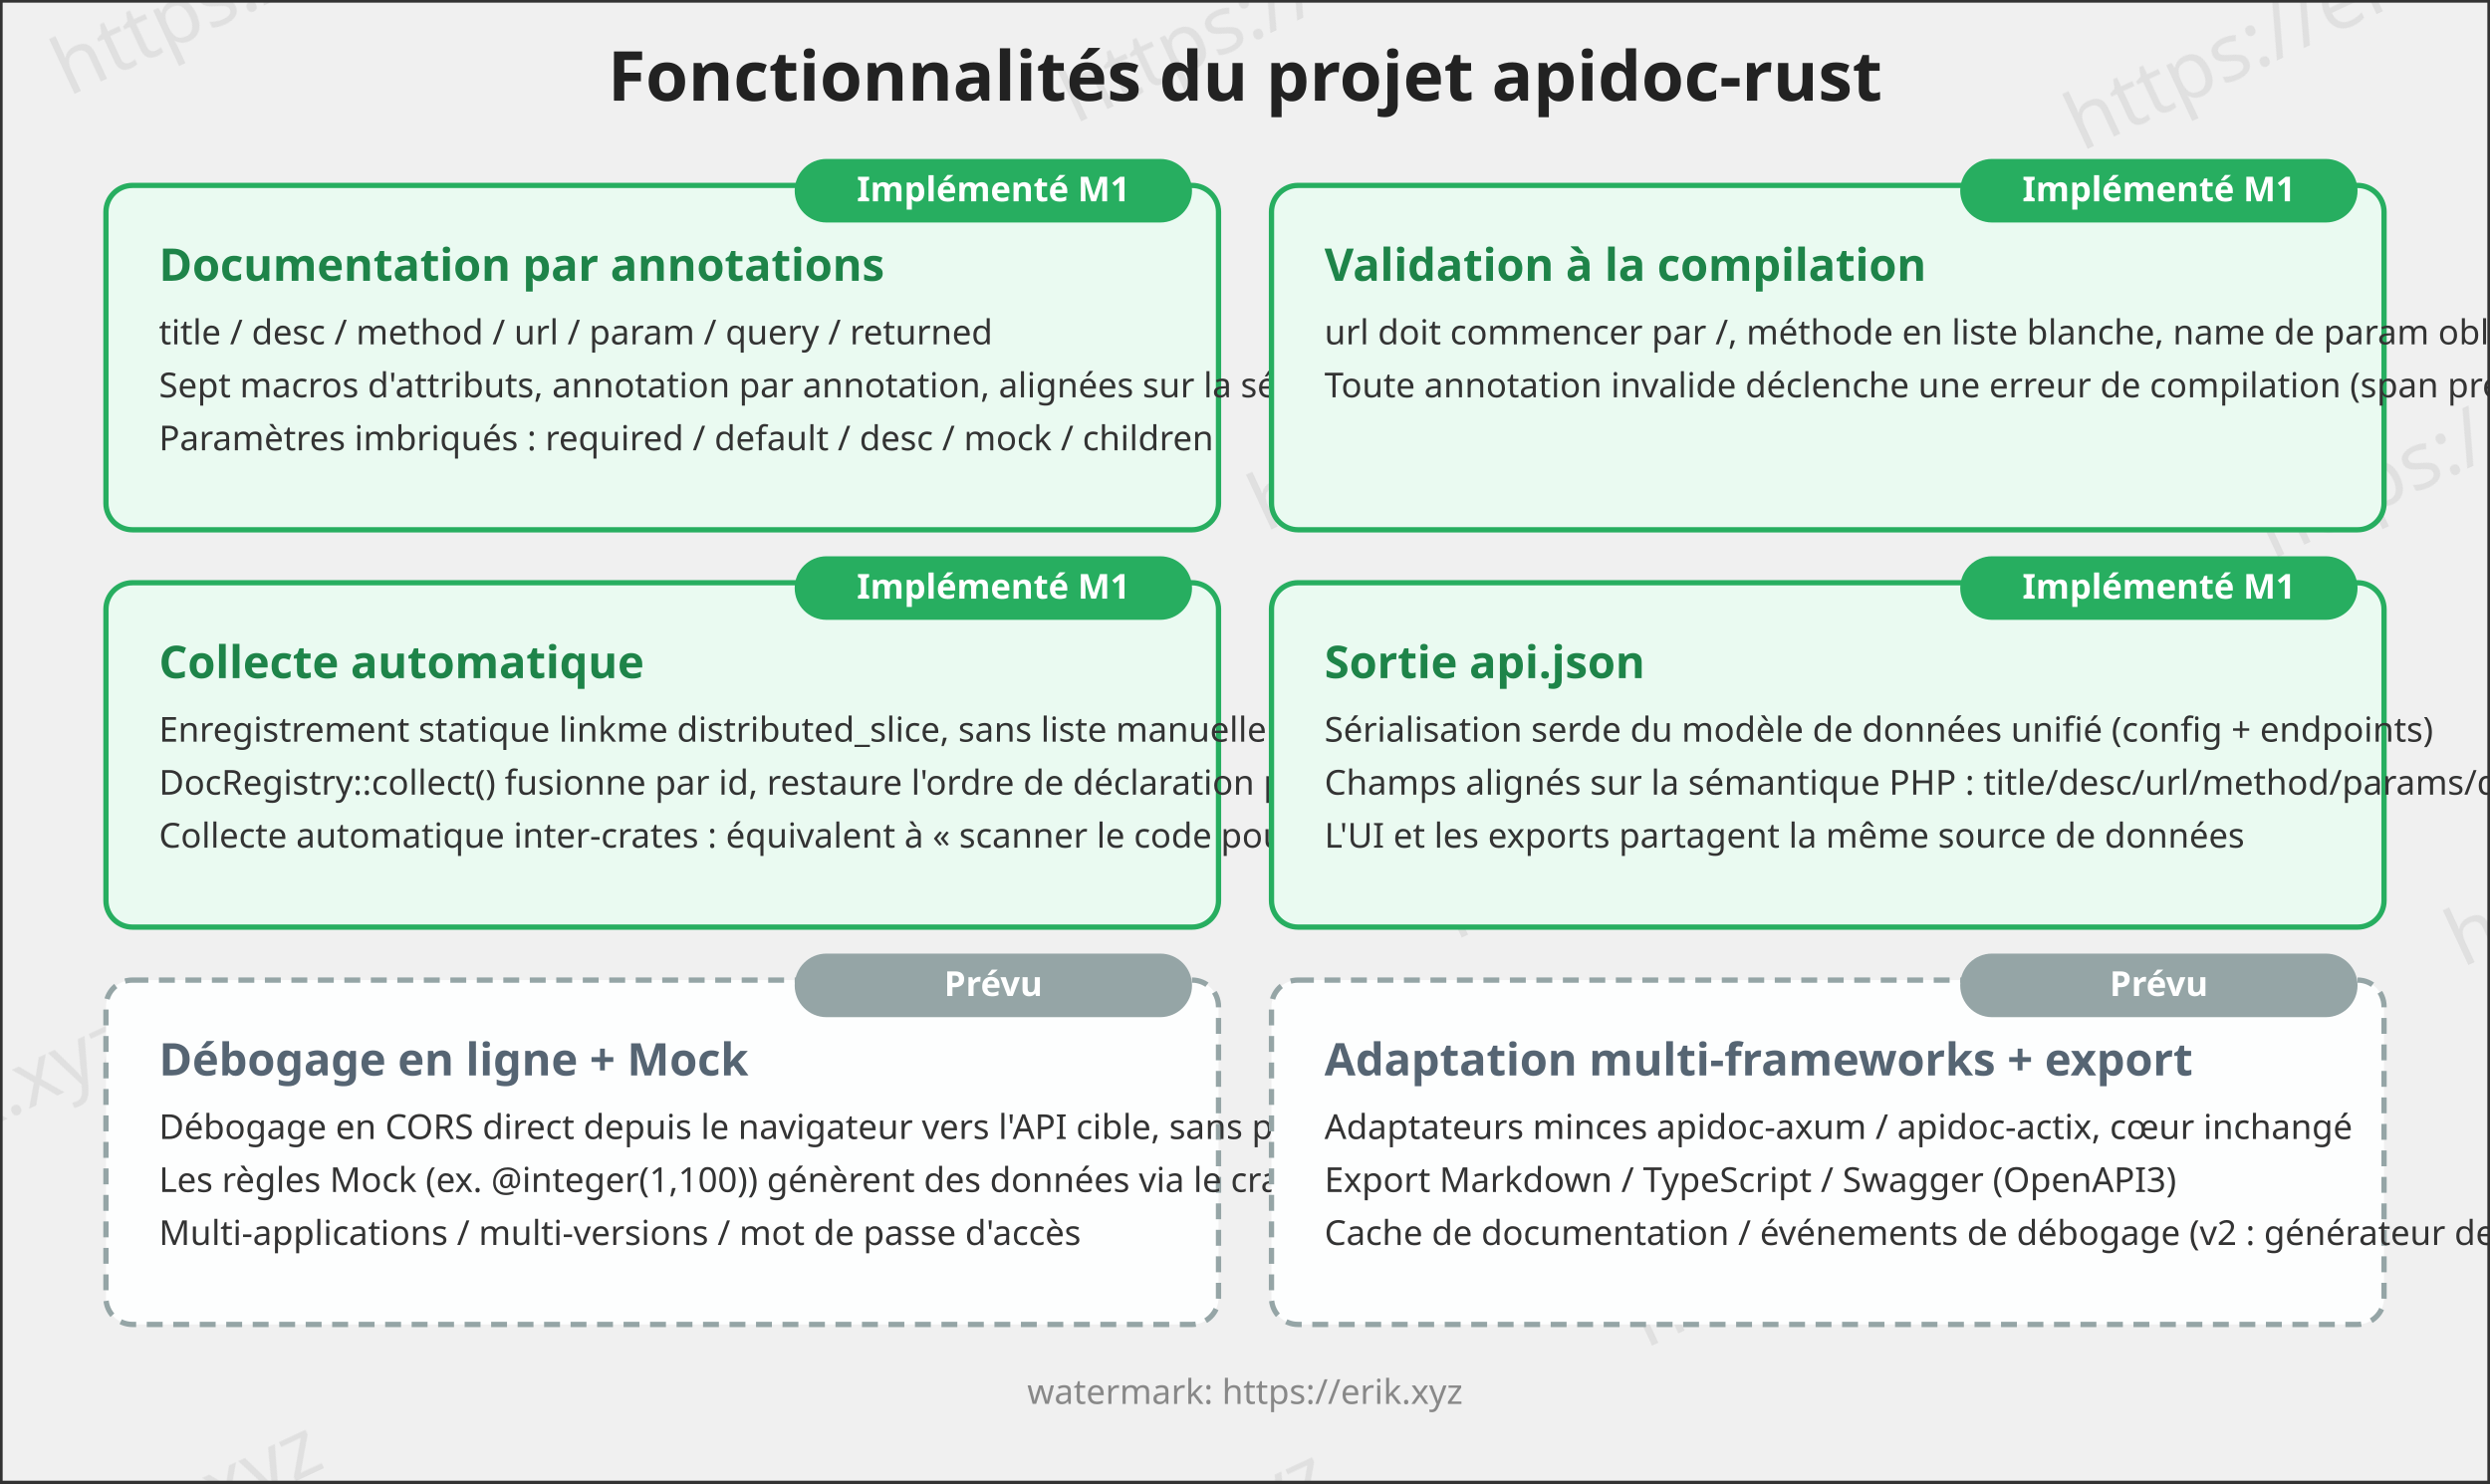
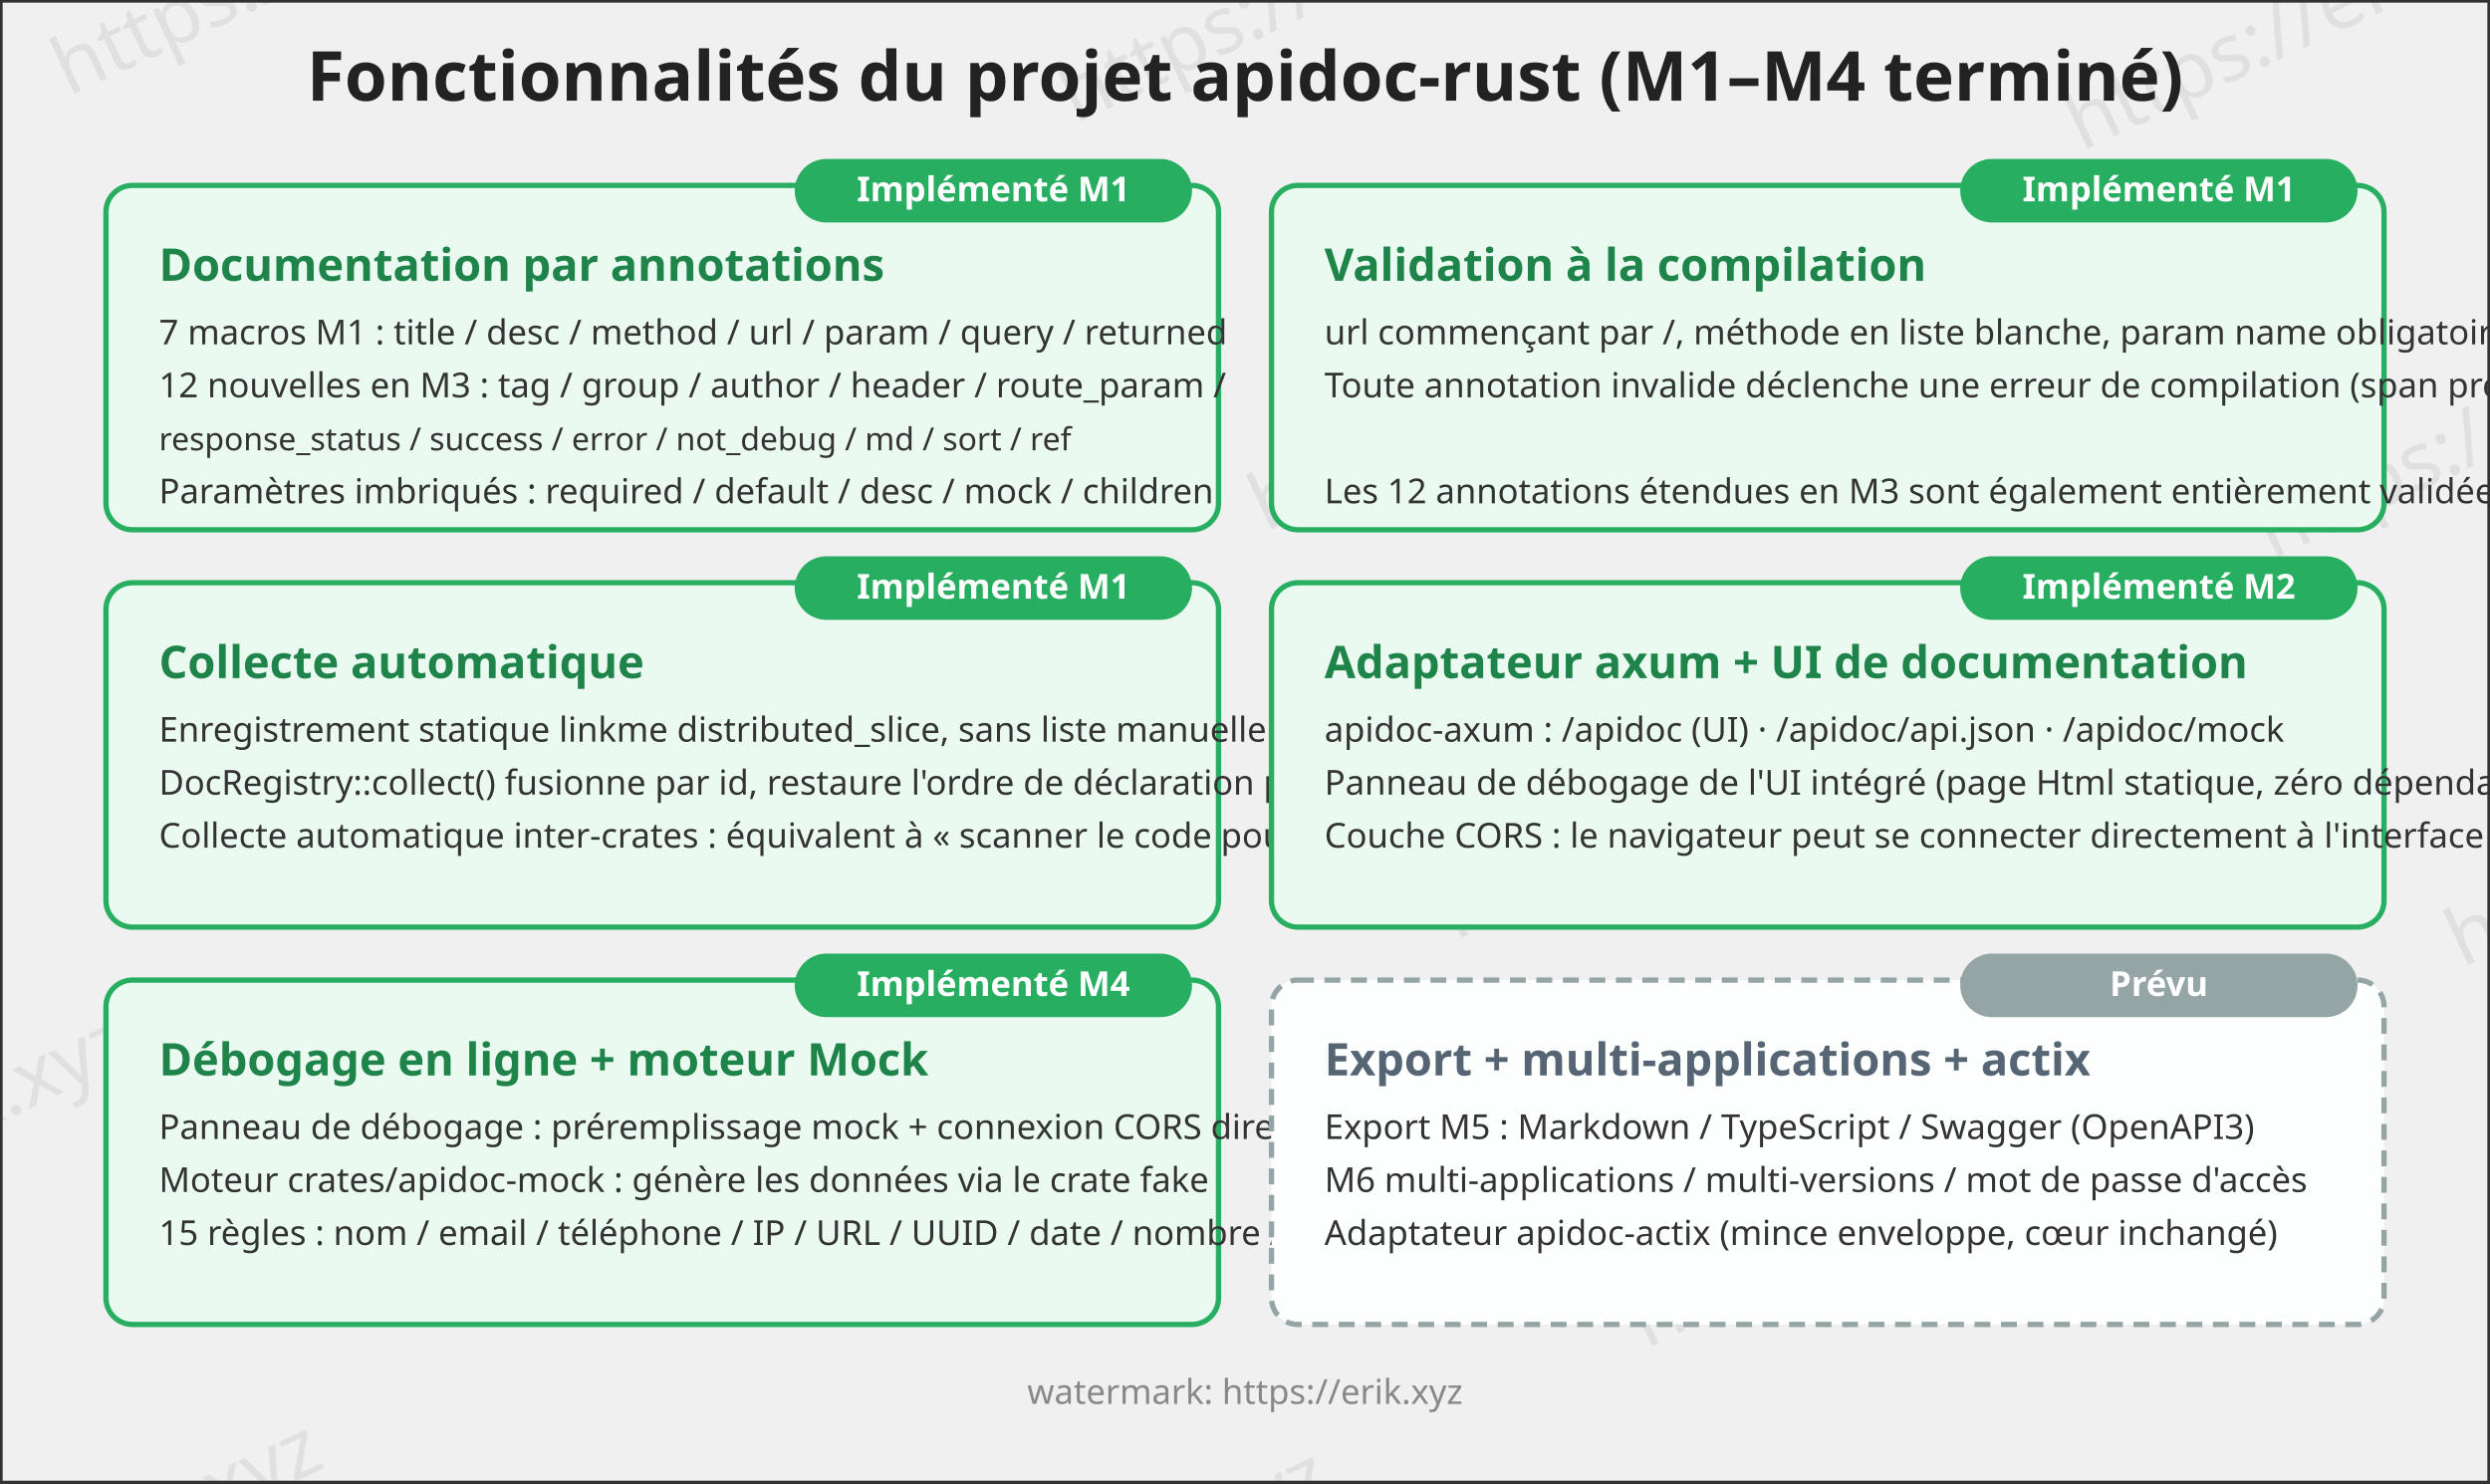
<svg xmlns="http://www.w3.org/2000/svg" viewBox="0 0 940 560" font-family="sans-serif">
  <defs>
    <pattern id="wm" width="340" height="170" patternUnits="userSpaceOnUse" patternTransform="rotate(-25)">
      <text x="8" y="44" font-size="30" fill="#888888" opacity="0.15">https://erik.xyz</text>
    </pattern>
  </defs>
  <rect width="940" height="560" fill="url(#wm)" />
  <rect x="0" y="0" width="940" height="560" fill="none" stroke="#333" stroke-width="2" />
-   <text x="470" y="38" text-anchor="middle" font-size="26" font-weight="bold" fill="#222">Fonctionnalités du projet apidoc-rust</text>
+   <text x="470" y="38" text-anchor="middle" font-size="26" font-weight="bold" fill="#222">Fonctionnalités du projet apidoc-rust (M1–M4 terminé)</text>
  <rect x="40" y="70" width="420" height="130" rx="10" fill="#eafaf1" stroke="#27ae60" stroke-width="2" />
  <rect x="300" y="60" width="150" height="24" rx="12" fill="#27ae60" />
  <text x="375" y="76" text-anchor="middle" font-size="13" fill="#fff" font-weight="bold">Implémenté M1</text>
  <text x="60" y="106" font-size="17" font-weight="bold" fill="#1e8449">Documentation par annotations</text>
-   <text x="60" y="130" font-size="13" fill="#333">title / desc / method / url / param / query / returned</text>
-   <text x="60" y="150" font-size="13" fill="#333">Sept macros d'attributs, annotation par annotation, alignées sur la sémantique des attributs PHP</text>
-   <text x="60" y="170" font-size="13" fill="#333">Paramètres imbriqués : required / default / desc / mock / children</text>
+   <text x="60" y="130" font-size="13" fill="#333">7 macros M1 : title / desc / method / url / param / query / returned</text>
+   <text x="60" y="150" font-size="13" fill="#333">12 nouvelles en M3 : tag / group / author / header / route_param /</text>
+   <text x="60" y="170" font-size="12" fill="#333">response_status / success / error / not_debug / md / sort / ref</text>
+   <text x="60" y="190" font-size="13" fill="#333">Paramètres imbriqués : required / default / desc / mock / children</text>
  <rect x="480" y="70" width="420" height="130" rx="10" fill="#eafaf1" stroke="#27ae60" stroke-width="2" />
  <rect x="740" y="60" width="150" height="24" rx="12" fill="#27ae60" />
  <text x="815" y="76" text-anchor="middle" font-size="13" fill="#fff" font-weight="bold">Implémenté M1</text>
  <text x="500" y="106" font-size="17" font-weight="bold" fill="#1e8449">Validation à la compilation</text>
-   <text x="500" y="130" font-size="13" fill="#333">url doit commencer par /, méthode en liste blanche, name de param obligatoire</text>
+   <text x="500" y="130" font-size="13" fill="#333">url commençant par /, méthode en liste blanche, param name obligatoire</text>
  <text x="500" y="150" font-size="13" fill="#333">Toute annotation invalide déclenche une erreur de compilation (span précis) ; la documentation ne se désynchronise jamais du code</text>
+   <text x="500" y="190" font-size="13" fill="#333">Les 12 annotations étendues en M3 sont également entièrement validées</text>
  <rect x="40" y="220" width="420" height="130" rx="10" fill="#eafaf1" stroke="#27ae60" stroke-width="2" />
  <rect x="300" y="210" width="150" height="24" rx="12" fill="#27ae60" />
  <text x="375" y="226" text-anchor="middle" font-size="13" fill="#fff" font-weight="bold">Implémenté M1</text>
  <text x="60" y="256" font-size="17" font-weight="bold" fill="#1e8449">Collecte automatique</text>
  <text x="60" y="280" font-size="13" fill="#333">Enregistrement statique linkme distributed_slice, sans liste manuelle d'interfaces</text>
  <text x="60" y="300" font-size="13" fill="#333">DocRegistry::collect() fusionne par id, restaure l'ordre de déclaration par seq</text>
  <text x="60" y="320" font-size="13" fill="#333">Collecte automatique inter-crates : équivalent à « scanner le code pour obtenir toutes les interfaces »</text>
  <rect x="480" y="220" width="420" height="130" rx="10" fill="#eafaf1" stroke="#27ae60" stroke-width="2" />
  <rect x="740" y="210" width="150" height="24" rx="12" fill="#27ae60" />
-   <text x="815" y="226" text-anchor="middle" font-size="13" fill="#fff" font-weight="bold">Implémenté M1</text>
-   <text x="500" y="256" font-size="17" font-weight="bold" fill="#1e8449">Sortie api.json</text>
-   <text x="500" y="280" font-size="13" fill="#333">Sérialisation serde du modèle de données unifié (config + endpoints)</text>
-   <text x="500" y="300" font-size="13" fill="#333">Champs alignés sur la sémantique PHP : title/desc/url/method/params/querys/returned</text>
-   <text x="500" y="320" font-size="13" fill="#333">L'UI et les exports partagent la même source de données</text>
-   <rect x="40" y="370" width="420" height="130" rx="10" fill="#fdfefe" stroke="#95a5a6" stroke-width="2" stroke-dasharray="6 4" />
-   <rect x="300" y="360" width="150" height="24" rx="12" fill="#95a5a6" />
-   <text x="375" y="376" text-anchor="middle" font-size="13" fill="#fff" font-weight="bold">Prévu</text>
-   <text x="60" y="406" font-size="17" font-weight="bold" fill="#566573">Débogage en ligne + Mock</text>
-   <text x="60" y="430" font-size="13" fill="#333">Débogage en CORS direct depuis le navigateur vers l'API cible, sans proxy serveur</text>
-   <text x="60" y="450" font-size="13" fill="#333">Les règles Mock (ex. @integer(1,100)) génèrent des données via le crate fake</text>
-   <text x="60" y="470" font-size="13" fill="#333">Multi-applications / multi-versions / mot de passe d'accès</text>
+   <text x="815" y="226" text-anchor="middle" font-size="13" fill="#fff" font-weight="bold">Implémenté M2</text>
+   <text x="500" y="256" font-size="17" font-weight="bold" fill="#1e8449">Adaptateur axum + UI de documentation</text>
+   <text x="500" y="280" font-size="13" fill="#333">apidoc-axum : /apidoc (UI) · /apidoc/api.json · /apidoc/mock</text>
+   <text x="500" y="300" font-size="13" fill="#333">Panneau de débogage de l'UI intégré (page Html statique, zéro dépendance externe)</text>
+   <text x="500" y="320" font-size="13" fill="#333">Couche CORS : le navigateur peut se connecter directement à l'interface cible entre domaines</text>
+   <rect x="40" y="370" width="420" height="130" rx="10" fill="#eafaf1" stroke="#27ae60" stroke-width="2" />
+   <rect x="300" y="360" width="150" height="24" rx="12" fill="#27ae60" />
+   <text x="375" y="376" text-anchor="middle" font-size="13" fill="#fff" font-weight="bold">Implémenté M4</text>
+   <text x="60" y="406" font-size="17" font-weight="bold" fill="#1e8449">Débogage en ligne + moteur Mock</text>
+   <text x="60" y="430" font-size="13" fill="#333">Panneau de débogage : préremplissage mock + connexion CORS directe du navigateur à l'interface cible</text>
+   <text x="60" y="450" font-size="13" fill="#333">Moteur crates/apidoc-mock : génère les données via le crate fake</text>
+   <text x="60" y="470" font-size="13" fill="#333">15 règles : nom / email / téléphone / IP / URL / UUID / date / nombre / flottant / booléen / texte…</text>
  <rect x="480" y="370" width="420" height="130" rx="10" fill="#fdfefe" stroke="#95a5a6" stroke-width="2" stroke-dasharray="6 4" />
  <rect x="740" y="360" width="150" height="24" rx="12" fill="#95a5a6" />
  <text x="815" y="376" text-anchor="middle" font-size="13" fill="#fff" font-weight="bold">Prévu</text>
-   <text x="500" y="406" font-size="17" font-weight="bold" fill="#566573">Adaptation multi-frameworks + export</text>
-   <text x="500" y="430" font-size="13" fill="#333">Adaptateurs minces apidoc-axum / apidoc-actix, cœur inchangé</text>
-   <text x="500" y="450" font-size="13" fill="#333">Export Markdown / TypeScript / Swagger (OpenAPI3)</text>
-   <text x="500" y="470" font-size="13" fill="#333">Cache de documentation / événements de débogage (v2 : générateur de code, liens de partage)</text>
+   <text x="500" y="406" font-size="17" font-weight="bold" fill="#566573">Export + multi-applications + actix</text>
+   <text x="500" y="430" font-size="13" fill="#333">Export M5 : Markdown / TypeScript / Swagger (OpenAPI3)</text>
+   <text x="500" y="450" font-size="13" fill="#333">M6 multi-applications / multi-versions / mot de passe d'accès</text>
+   <text x="500" y="470" font-size="13" fill="#333">Adaptateur apidoc-actix (mince enveloppe, cœur inchangé)</text>
  <text x="470" y="530" text-anchor="middle" font-size="13" fill="#888">watermark: https://erik.xyz</text>
</svg>
